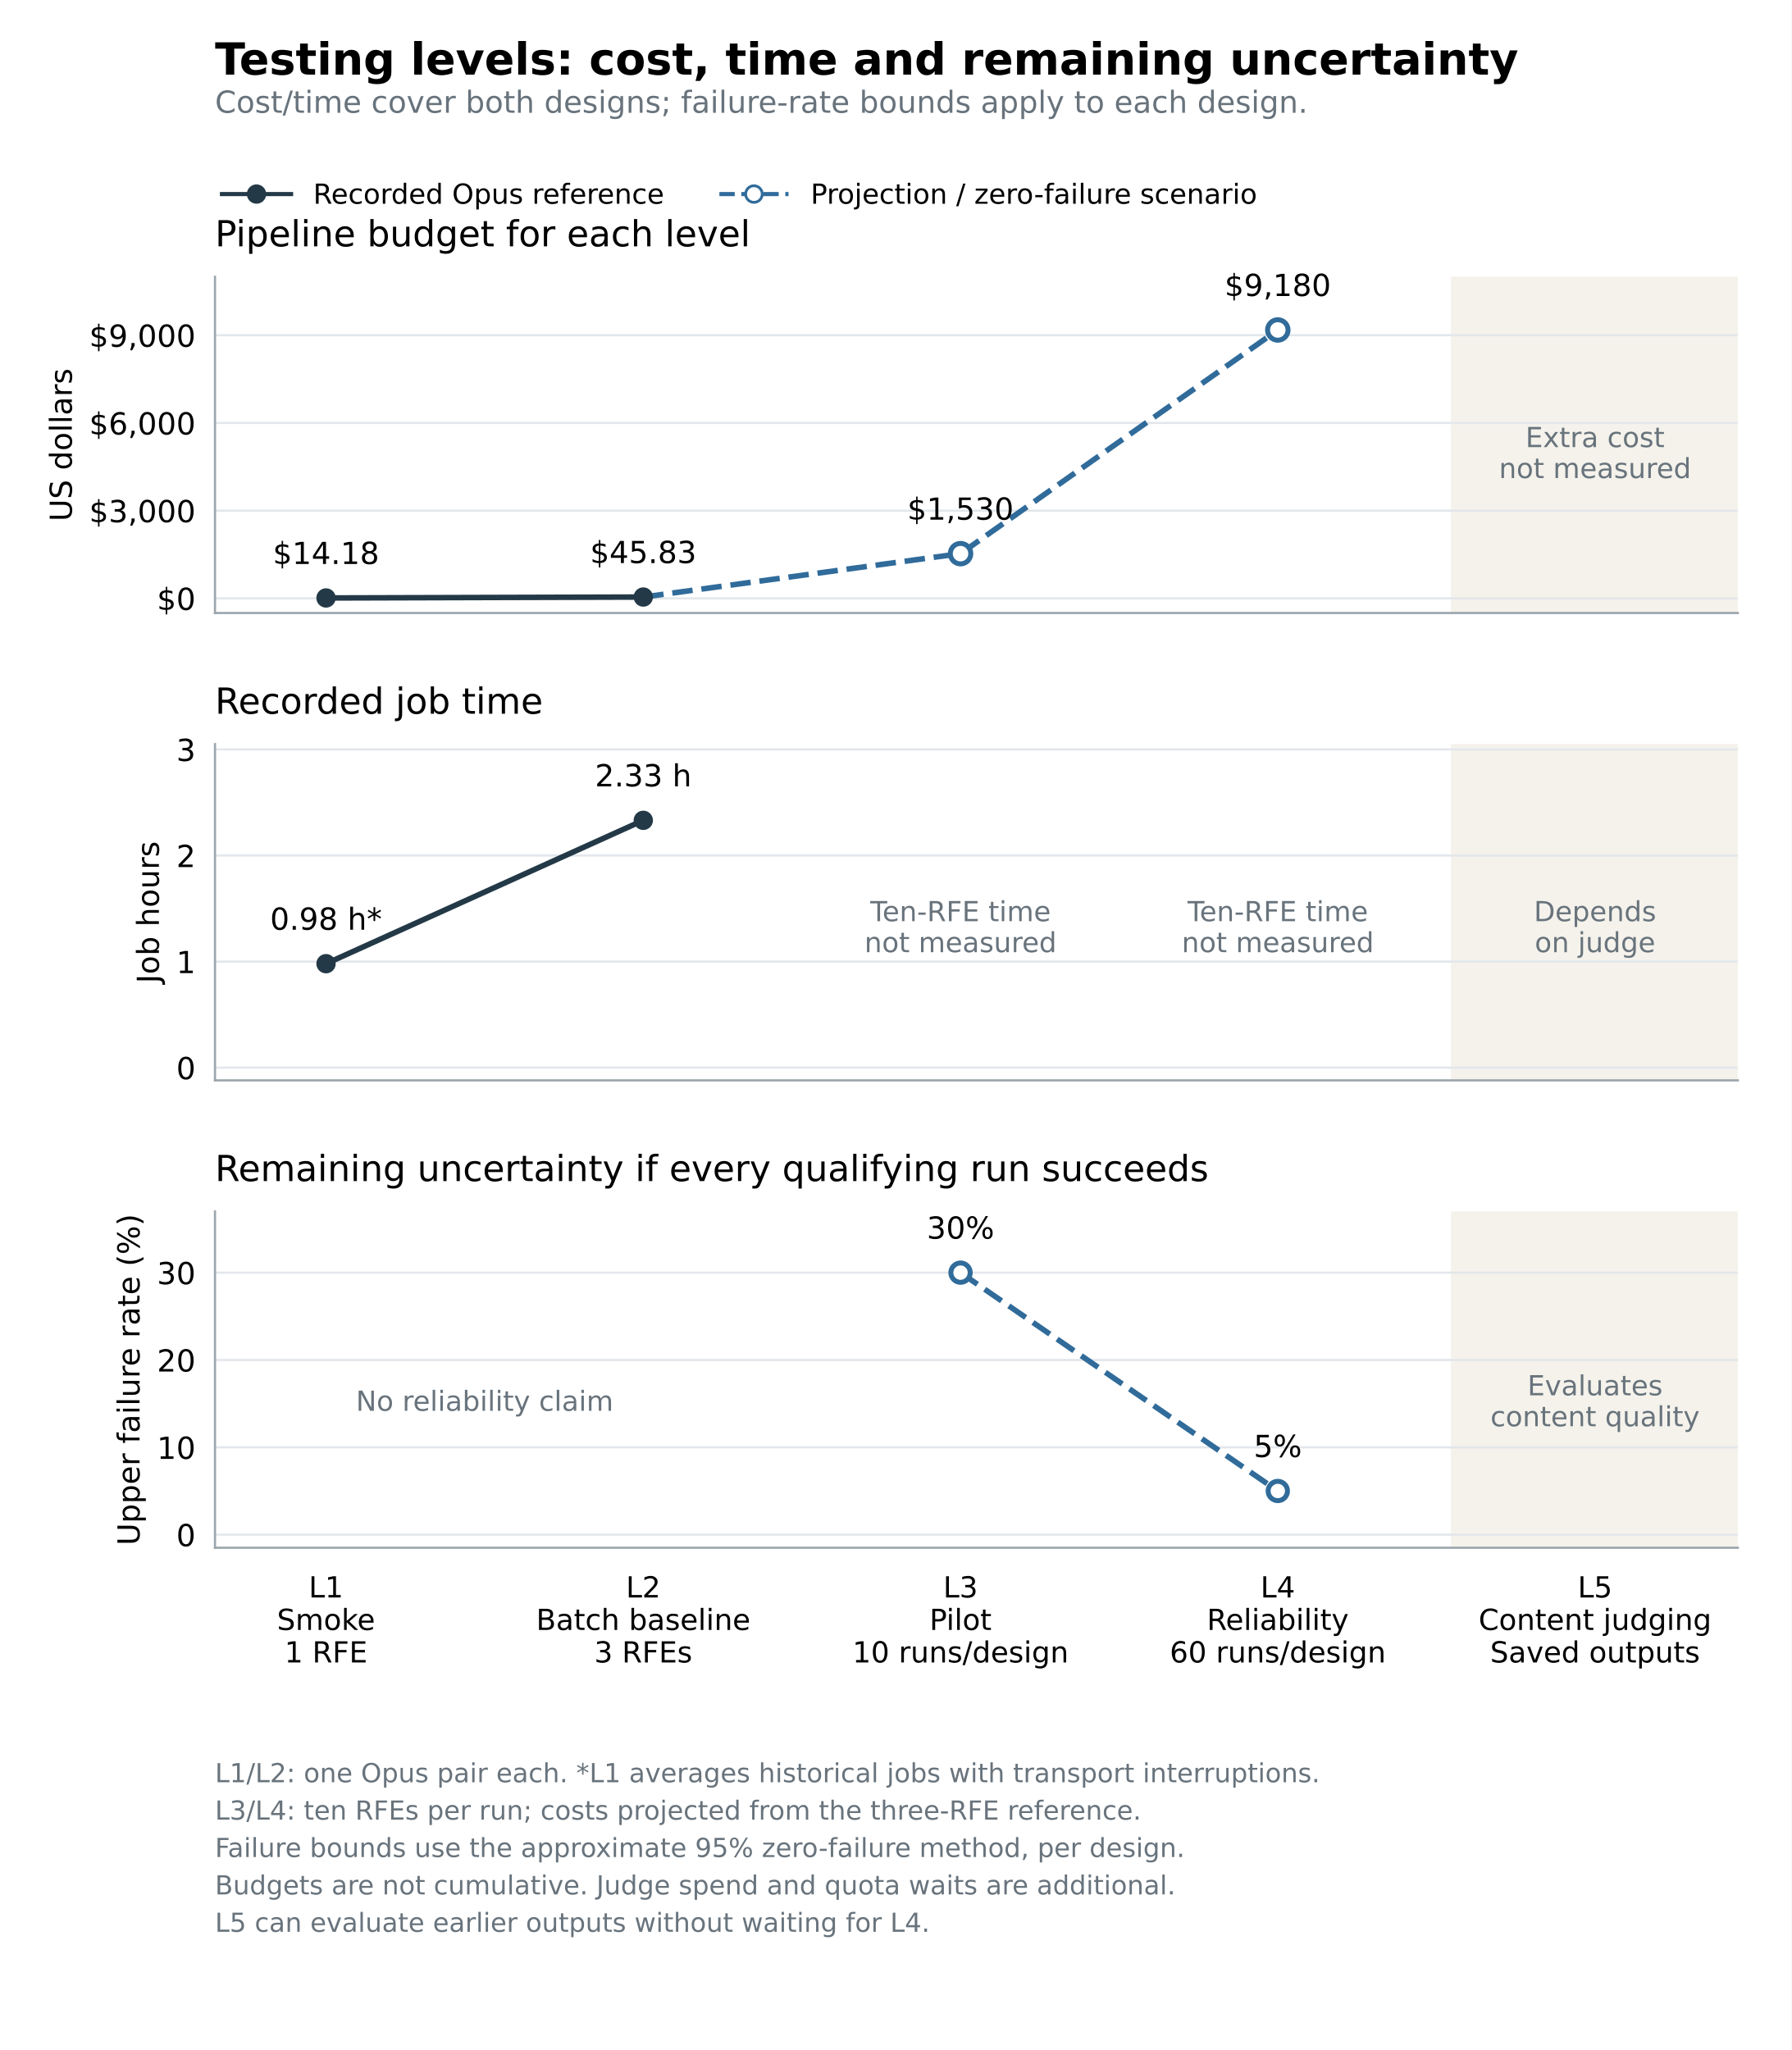
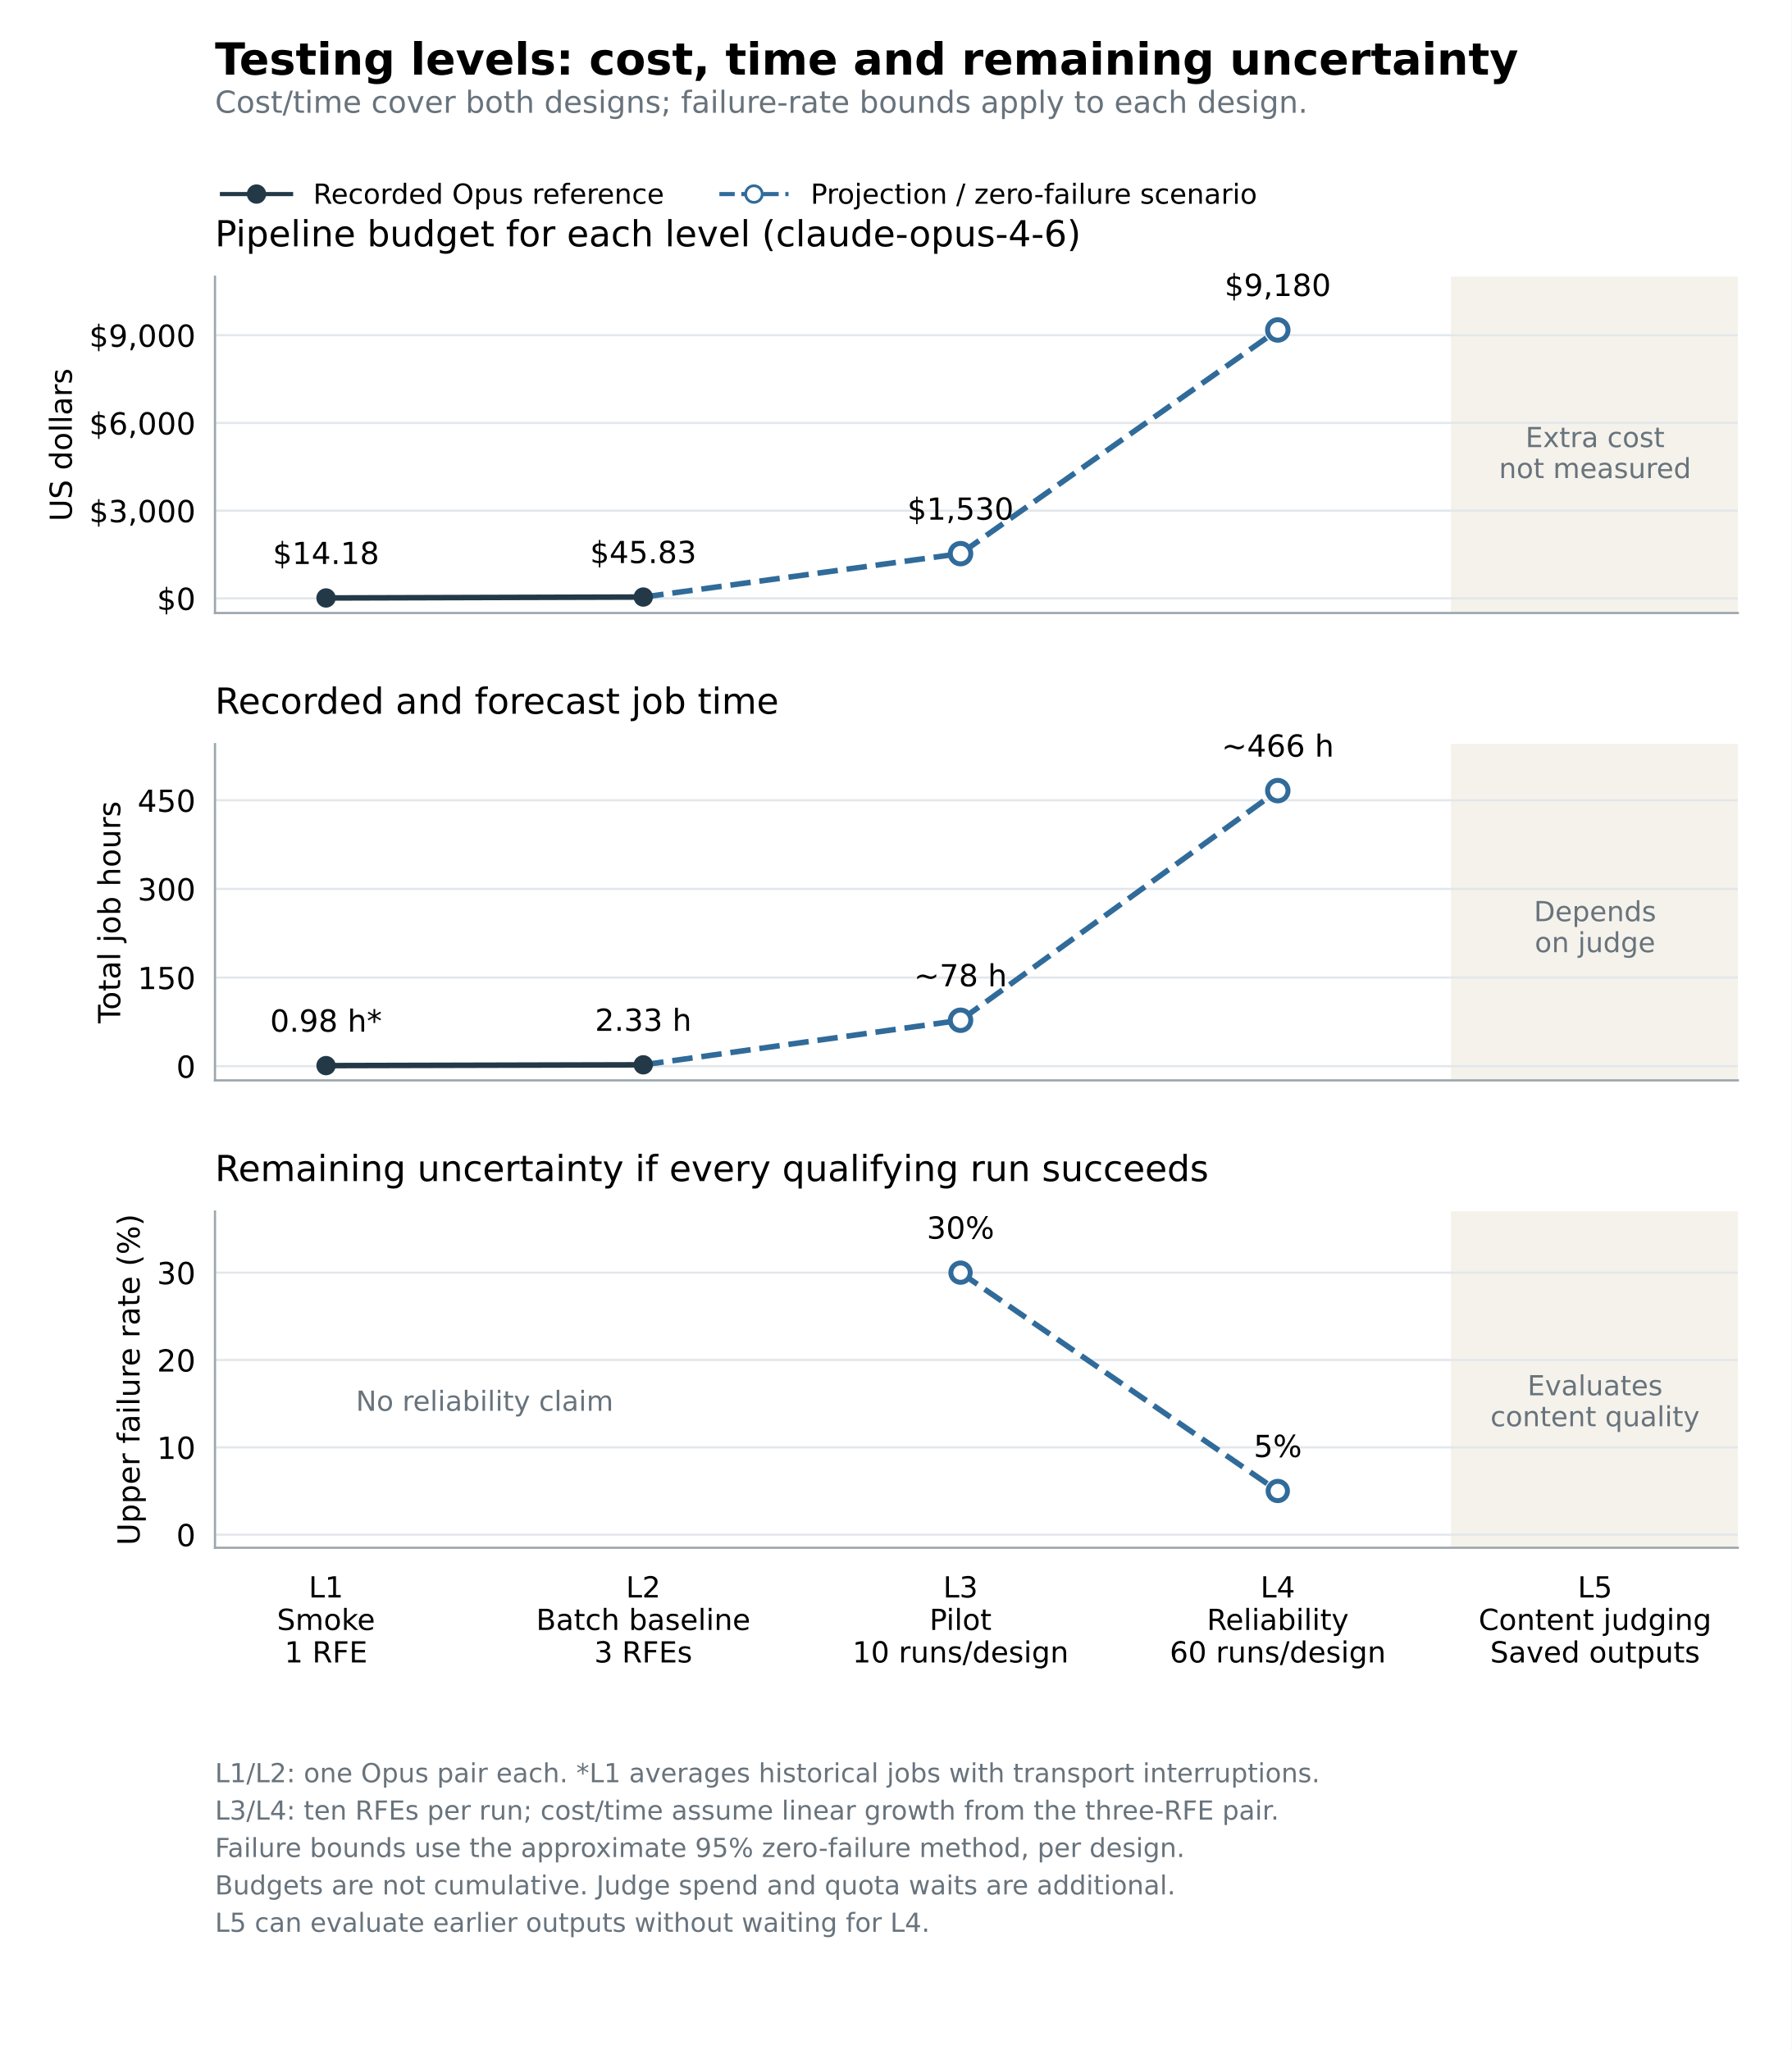
<svg xmlns="http://www.w3.org/2000/svg" xmlns:xlink="http://www.w3.org/1999/xlink" width="648pt" height="741.6pt" viewBox="0 0 648 741.6" version="1.1">
  <defs>
    <style type="text/css">*{stroke-linejoin: round; stroke-linecap: butt}</style>
  </defs>
  <g id="figure_1">
    <g id="patch_1">
-       <path d="M 0 741.6  L 648 741.6  L 648 0  L 0 0  z " style="fill: #ffffff" />
+       <path d="M 0 741.6 L 648 741.6 L 648 0 L 0 0 z " style="fill: #ffffff" />
    </g>
    <g id="axes_1">
      <g id="patch_2">
-         <path d="M 77.76 221.754  L 628.56 221.754  L 628.56 100.116  L 77.76 100.116  z " style="fill: #ffffff" />
+         <path d="M 77.76 221.754 L 628.56 221.754 L 628.56 100.116 L 77.76 100.116 z " style="fill: #ffffff" />
      </g>
      <g id="patch_3">
-         <path d="M 525.285 221.754  L 628.56 221.754  L 628.56 100.116  L 525.285 100.116  z " clip-path="url(#pd820d06072)" style="fill: #f4f2eb; stroke: #f4f2eb; stroke-linejoin: miter" />
+         <path d="M 525.285 221.754 L 628.56 221.754 L 628.56 100.116 L 525.285 100.116 z " clip-path="url(#p4f18808bd8)" style="fill: #f4f2eb; stroke: #f4f2eb; stroke-linejoin: miter" />
      </g>
      <g id="matplotlib.axis_1">
        <g id="xtick_1">
          <g id="line2d_1" />
        </g>
        <g id="xtick_2">
          <g id="line2d_2" />
        </g>
        <g id="xtick_3">
          <g id="line2d_3" />
        </g>
        <g id="xtick_4">
          <g id="line2d_4" />
        </g>
        <g id="xtick_5">
          <g id="line2d_5" />
        </g>
      </g>
      <g id="matplotlib.axis_2">
        <g id="ytick_1">
          <g id="line2d_6">
-             <path d="M 77.76 216.465  L 628.56 216.465  " clip-path="url(#pd820d06072)" style="fill: none; stroke: #e3e7eb; stroke-width: 0.8; stroke-linecap: square" />
+             <path d="M 77.76 216.465 L 628.56 216.465 " clip-path="url(#p4f18808bd8)" style="fill: none; stroke: #e3e7eb; stroke-width: 0.8; stroke-linecap: square" />
          </g>
          <g id="line2d_7" />
          <g id="text_1">
            <text style="font-size: 11px; font-family: 'DejaVu Sans'; text-anchor: end" x="70.76" y="220.645" transform="rotate(-0 70.76 220.6446)">$0</text>
          </g>
        </g>
        <g id="ytick_2">
          <g id="line2d_8">
-             <path d="M 77.76 184.734  L 628.56 184.734  " clip-path="url(#pd820d06072)" style="fill: none; stroke: #e3e7eb; stroke-width: 0.8; stroke-linecap: square" />
+             <path d="M 77.76 184.734 L 628.56 184.734 " clip-path="url(#p4f18808bd8)" style="fill: none; stroke: #e3e7eb; stroke-width: 0.8; stroke-linecap: square" />
          </g>
          <g id="line2d_9" />
          <g id="text_2">
            <text style="font-size: 11px; font-family: 'DejaVu Sans'; text-anchor: end" x="70.76" y="188.913" transform="rotate(-0 70.76 188.9129)">$3,000</text>
          </g>
        </g>
        <g id="ytick_3">
          <g id="line2d_10">
-             <path d="M 77.76 153.002  L 628.56 153.002  " clip-path="url(#pd820d06072)" style="fill: none; stroke: #e3e7eb; stroke-width: 0.8; stroke-linecap: square" />
+             <path d="M 77.76 153.002 L 628.56 153.002 " clip-path="url(#p4f18808bd8)" style="fill: none; stroke: #e3e7eb; stroke-width: 0.8; stroke-linecap: square" />
          </g>
          <g id="line2d_11" />
          <g id="text_3">
            <text style="font-size: 11px; font-family: 'DejaVu Sans'; text-anchor: end" x="70.76" y="157.181" transform="rotate(-0 70.76 157.1813)">$6,000</text>
          </g>
        </g>
        <g id="ytick_4">
          <g id="line2d_12">
-             <path d="M 77.76 121.27  L 628.56 121.27  " clip-path="url(#pd820d06072)" style="fill: none; stroke: #e3e7eb; stroke-width: 0.8; stroke-linecap: square" />
+             <path d="M 77.76 121.27 L 628.56 121.27 " clip-path="url(#p4f18808bd8)" style="fill: none; stroke: #e3e7eb; stroke-width: 0.8; stroke-linecap: square" />
          </g>
          <g id="line2d_13" />
          <g id="text_4">
            <text style="font-size: 11px; font-family: 'DejaVu Sans'; text-anchor: end" x="70.76" y="125.45" transform="rotate(-0 70.76 125.4496)">$9,000</text>
          </g>
        </g>
        <g id="text_5">
          <text style="font-size: 11px; font-family: 'DejaVu Sans'; text-anchor: middle" x="25.983" y="160.935" transform="rotate(-90 25.98266 160.935)">US dollars</text>
        </g>
      </g>
      <g id="line2d_14">
-         <path d="M 232.673 215.981  L 347.423 200.282  L 462.173 119.367  " clip-path="url(#pd820d06072)" style="fill: none; stroke-dasharray: 7.4,3.2; stroke-dashoffset: 0; stroke: #306b9a; stroke-width: 2" />
+         <path d="M 232.673 215.981 L 347.423 200.282 L 462.173 119.367 " clip-path="url(#p4f18808bd8)" style="fill: none; stroke-dasharray: 7.4,3.2; stroke-dashoffset: 0; stroke: #306b9a; stroke-width: 2" />
      </g>
      <g id="patch_4">
-         <path d="M 77.76 221.754  L 77.76 100.116  " style="fill: none; stroke: #9ca6ad; stroke-width: 0.8; stroke-linejoin: miter; stroke-linecap: square" />
+         <path d="M 77.76 221.754 L 77.76 100.116 " style="fill: none; stroke: #9ca6ad; stroke-width: 0.8; stroke-linejoin: miter; stroke-linecap: square" />
      </g>
      <g id="patch_5">
-         <path d="M 77.76 221.754  L 628.56 221.754  " style="fill: none; stroke: #9ca6ad; stroke-width: 0.8; stroke-linejoin: miter; stroke-linecap: square" />
+         <path d="M 77.76 221.754 L 628.56 221.754 " style="fill: none; stroke: #9ca6ad; stroke-width: 0.8; stroke-linejoin: miter; stroke-linecap: square" />
      </g>
      <g id="PathCollection_1">
        <defs>
-           <path id="mcd58abd60a" d="M 0 3.708  C 0.983 3.708 1.927 3.317 2.622 2.622  C 3.317 1.927 3.708 0.983 3.708 0  C 3.708 -0.983 3.317 -1.927 2.622 -2.622  C 1.927 -3.317 0.983 -3.708 0 -3.708  C -0.983 -3.708 -1.927 -3.317 -2.622 -2.622  C -3.317 -1.927 -3.708 -0.983 -3.708 0  C -3.708 0.983 -3.317 1.927 -2.622 2.622  C -1.927 3.317 -0.983 3.708 0 3.708  z " style="stroke: #306b9a; stroke-width: 1.8" />
+           <path id="m34db75dbba" d="M 0 3.708 C 0.983 3.708 1.927 3.317 2.622 2.622 C 3.317 1.927 3.708 0.983 3.708 0 C 3.708 -0.983 3.317 -1.927 2.622 -2.622 C 1.927 -3.317 0.983 -3.708 0 -3.708 C -0.983 -3.708 -1.927 -3.317 -2.622 -2.622 C -3.317 -1.927 -3.708 -0.983 -3.708 0 C -3.708 0.983 -3.317 1.927 -2.622 2.622 C -1.927 3.317 -0.983 3.708 0 3.708 z " style="stroke: #306b9a; stroke-width: 1.8" />
        </defs>
-         <g clip-path="url(#pd820d06072)">
-           <use xlink:href="#mcd58abd60a" x="347.423" y="200.282" style="fill: #ffffff; stroke: #306b9a; stroke-width: 1.8" />
-           <use xlink:href="#mcd58abd60a" x="462.173" y="119.367" style="fill: #ffffff; stroke: #306b9a; stroke-width: 1.8" />
+         <g clip-path="url(#p4f18808bd8)">
+           <use xlink:href="#m34db75dbba" x="347.423" y="200.282" style="fill: #ffffff; stroke: #306b9a; stroke-width: 1.8" />
+           <use xlink:href="#m34db75dbba" x="462.173" y="119.367" style="fill: #ffffff; stroke: #306b9a; stroke-width: 1.8" />
        </g>
      </g>
      <g id="text_6">
        <text style="font-size: 11px; font-family: 'DejaVu Sans'; text-anchor: middle" x="117.922" y="204.028" transform="rotate(-0 117.9225 204.0278)">$14.18</text>
      </g>
      <g id="text_7">
        <text style="font-size: 11px; font-family: 'DejaVu Sans'; text-anchor: middle" x="232.673" y="203.693" transform="rotate(-0 232.6725 203.6931)">$45.83</text>
      </g>
      <g id="text_8">
        <text style="font-size: 11px; font-family: 'DejaVu Sans'; text-anchor: middle" x="347.423" y="187.995" transform="rotate(-0 347.4225 187.9947)">$1,530</text>
      </g>
      <g id="text_9">
        <text style="font-size: 11px; font-family: 'DejaVu Sans'; text-anchor: middle" x="462.173" y="107.079" transform="rotate(-0 462.1725 107.0789)">$9,180</text>
      </g>
      <g id="text_10">
        <text style="font-size: 10px; font-family: 'DejaVu Sans'; fill: #68737c" transform="translate(551.7616 161.7447)">Extra cost</text>
        <text style="font-size: 10px; font-family: 'DejaVu Sans'; fill: #68737c" transform="translate(542.167 172.9425)">not measured</text>
      </g>
      <g id="text_11">
-         <text style="font-size: 13px; font-family: 'DejaVu Sans'; text-anchor: start" x="77.76" y="89.116" transform="rotate(-0 77.76 89.116)">Pipeline budget for each level</text>
+         <text style="font-size: 13px; font-family: 'DejaVu Sans'; text-anchor: start" x="77.76" y="89.116" transform="rotate(-0 77.76 89.116)">Pipeline budget for each level (claude-opus-4-6)</text>
      </g>
      <g id="line2d_15">
-         <path d="M 117.922 216.315  L 232.673 215.981  " clip-path="url(#pd820d06072)" style="fill: none; stroke: #233947; stroke-width: 2; stroke-linecap: square" />
+         <path d="M 117.922 216.315 L 232.673 215.981 " clip-path="url(#p4f18808bd8)" style="fill: none; stroke: #233947; stroke-width: 2; stroke-linecap: square" />
        <defs>
-           <path id="m0743ca4e99" d="M 0 3  C 0.796 3 1.559 2.684 2.121 2.121  C 2.684 1.559 3 0.796 3 0  C 3 -0.796 2.684 -1.559 2.121 -2.121  C 1.559 -2.684 0.796 -3 0 -3  C -0.796 -3 -1.559 -2.684 -2.121 -2.121  C -2.684 -1.559 -3 -0.796 -3 0  C -3 0.796 -2.684 1.559 -2.121 2.121  C -1.559 2.684 -0.796 3 0 3  z " style="stroke: #233947" />
+           <path id="m8c725a660a" d="M 0 3 C 0.796 3 1.559 2.684 2.121 2.121 C 2.684 1.559 3 0.796 3 0 C 3 -0.796 2.684 -1.559 2.121 -2.121 C 1.559 -2.684 0.796 -3 0 -3 C -0.796 -3 -1.559 -2.684 -2.121 -2.121 C -2.684 -1.559 -3 -0.796 -3 0 C -3 0.796 -2.684 1.559 -2.121 2.121 C -1.559 2.684 -0.796 3 0 3 z " style="stroke: #233947" />
        </defs>
-         <g clip-path="url(#pd820d06072)">
-           <use xlink:href="#m0743ca4e99" x="117.922" y="216.315" style="fill: #233947; stroke: #233947" />
-           <use xlink:href="#m0743ca4e99" x="232.673" y="215.981" style="fill: #233947; stroke: #233947" />
+         <g clip-path="url(#p4f18808bd8)">
+           <use xlink:href="#m8c725a660a" x="117.922" y="216.315" style="fill: #233947; stroke: #233947" />
+           <use xlink:href="#m8c725a660a" x="232.673" y="215.981" style="fill: #233947; stroke: #233947" />
        </g>
      </g>
    </g>
    <g id="axes_2">
      <g id="patch_6">
-         <path d="M 77.76 390.831  L 628.56 390.831  L 628.56 269.193  L 77.76 269.193  z " style="fill: #ffffff" />
+         <path d="M 77.76 390.831 L 628.56 390.831 L 628.56 269.193 L 77.76 269.193 z " style="fill: #ffffff" />
      </g>
      <g id="patch_7">
-         <path d="M 525.285 390.831  L 628.56 390.831  L 628.56 269.193  L 525.285 269.193  z " clip-path="url(#p90addb3492)" style="fill: #f4f2eb; stroke: #f4f2eb; stroke-linejoin: miter" />
+         <path d="M 525.285 390.831 L 628.56 390.831 L 628.56 269.193 L 525.285 269.193 z " clip-path="url(#p533bba2b38)" style="fill: #f4f2eb; stroke: #f4f2eb; stroke-linejoin: miter" />
      </g>
      <g id="matplotlib.axis_3">
        <g id="xtick_6">
          <g id="line2d_16" />
        </g>
        <g id="xtick_7">
          <g id="line2d_17" />
        </g>
        <g id="xtick_8">
          <g id="line2d_18" />
        </g>
        <g id="xtick_9">
          <g id="line2d_19" />
        </g>
        <g id="xtick_10">
          <g id="line2d_20" />
        </g>
      </g>
      <g id="matplotlib.axis_4">
        <g id="ytick_5">
          <g id="line2d_21">
-             <path d="M 77.76 386.226  L 628.56 386.226  " clip-path="url(#p90addb3492)" style="fill: none; stroke: #e3e7eb; stroke-width: 0.8; stroke-linecap: square" />
+             <path d="M 77.76 385.7 L 628.56 385.7 " clip-path="url(#p533bba2b38)" style="fill: none; stroke: #e3e7eb; stroke-width: 0.8; stroke-linecap: square" />
          </g>
          <g id="line2d_22" />
          <g id="text_12">
-             <text style="font-size: 11px; font-family: 'DejaVu Sans'; text-anchor: end" x="70.76" y="390.406" transform="rotate(-0 70.76 390.4056)">0</text>
+             <text style="font-size: 11px; font-family: 'DejaVu Sans'; text-anchor: end" x="70.76" y="389.88" transform="rotate(-0 70.76 389.8796)">0</text>
          </g>
        </g>
        <g id="ytick_6">
          <g id="line2d_23">
-             <path d="M 77.76 347.855  L 628.56 347.855  " clip-path="url(#p90addb3492)" style="fill: none; stroke: #e3e7eb; stroke-width: 0.8; stroke-linecap: square" />
+             <path d="M 77.76 353.634 L 628.56 353.634 " clip-path="url(#p533bba2b38)" style="fill: none; stroke: #e3e7eb; stroke-width: 0.8; stroke-linecap: square" />
          </g>
          <g id="line2d_24" />
          <g id="text_13">
-             <text style="font-size: 11px; font-family: 'DejaVu Sans'; text-anchor: end" x="70.76" y="352.034" transform="rotate(-0 70.76 352.034)">1</text>
+             <text style="font-size: 11px; font-family: 'DejaVu Sans'; text-anchor: end" x="70.76" y="357.813" transform="rotate(-0 70.76 357.8133)">150</text>
          </g>
        </g>
        <g id="ytick_7">
          <g id="line2d_25">
-             <path d="M 77.76 309.483  L 628.56 309.483  " clip-path="url(#p90addb3492)" style="fill: none; stroke: #e3e7eb; stroke-width: 0.8; stroke-linecap: square" />
+             <path d="M 77.76 321.568 L 628.56 321.568 " clip-path="url(#p533bba2b38)" style="fill: none; stroke: #e3e7eb; stroke-width: 0.8; stroke-linecap: square" />
          </g>
          <g id="line2d_26" />
          <g id="text_14">
-             <text style="font-size: 11px; font-family: 'DejaVu Sans'; text-anchor: end" x="70.76" y="313.662" transform="rotate(-0 70.76 313.6623)">2</text>
+             <text style="font-size: 11px; font-family: 'DejaVu Sans'; text-anchor: end" x="70.76" y="325.747" transform="rotate(-0 70.76 325.747)">300</text>
          </g>
        </g>
        <g id="ytick_8">
          <g id="line2d_27">
-             <path d="M 77.76 271.112  L 628.56 271.112  " clip-path="url(#p90addb3492)" style="fill: none; stroke: #e3e7eb; stroke-width: 0.8; stroke-linecap: square" />
+             <path d="M 77.76 289.502 L 628.56 289.502 " clip-path="url(#p533bba2b38)" style="fill: none; stroke: #e3e7eb; stroke-width: 0.8; stroke-linecap: square" />
          </g>
          <g id="line2d_28" />
          <g id="text_15">
-             <text style="font-size: 11px; font-family: 'DejaVu Sans'; text-anchor: end" x="70.76" y="275.291" transform="rotate(-0 70.76 275.2907)">3</text>
+             <text style="font-size: 11px; font-family: 'DejaVu Sans'; text-anchor: end" x="70.76" y="293.681" transform="rotate(-0 70.76 293.6807)">450</text>
          </g>
        </g>
        <g id="text_16">
-           <text style="font-size: 11px; font-family: 'DejaVu Sans'; text-anchor: middle" x="57.474" y="330.012" transform="rotate(-90 57.47359 330.012)">Job hours</text>
+           <text style="font-size: 11px; font-family: 'DejaVu Sans'; text-anchor: middle" x="43.476" y="330.012" transform="rotate(-90 43.47609 330.012)">Total job hours</text>
        </g>
      </g>
      <g id="line2d_29">
-         <path d="M 117.922 348.622  L 232.673 296.757  " clip-path="url(#p90addb3492)" style="fill: none; stroke: #233947; stroke-width: 2; stroke-linecap: square" />
-         <g clip-path="url(#p90addb3492)">
-           <use xlink:href="#m0743ca4e99" x="117.922" y="348.622" style="fill: #233947; stroke: #233947" />
-           <use xlink:href="#m0743ca4e99" x="232.673" y="296.757" style="fill: #233947; stroke: #233947" />
-         </g>
+         <path d="M 232.673 385.202 L 347.423 369.085 L 462.173 286.01 " clip-path="url(#p533bba2b38)" style="fill: none; stroke-dasharray: 7.4,3.2; stroke-dashoffset: 0; stroke: #306b9a; stroke-width: 2" />
      </g>
      <g id="patch_8">
-         <path d="M 77.76 390.831  L 77.76 269.193  " style="fill: none; stroke: #9ca6ad; stroke-width: 0.8; stroke-linejoin: miter; stroke-linecap: square" />
+         <path d="M 77.76 390.831 L 77.76 269.193 " style="fill: none; stroke: #9ca6ad; stroke-width: 0.8; stroke-linejoin: miter; stroke-linecap: square" />
      </g>
      <g id="patch_9">
-         <path d="M 77.76 390.831  L 628.56 390.831  " style="fill: none; stroke: #9ca6ad; stroke-width: 0.8; stroke-linejoin: miter; stroke-linecap: square" />
+         <path d="M 77.76 390.831 L 628.56 390.831 " style="fill: none; stroke: #9ca6ad; stroke-width: 0.8; stroke-linejoin: miter; stroke-linecap: square" />
+       </g>
+       <g id="PathCollection_2">
+         <g clip-path="url(#p533bba2b38)">
+           <use xlink:href="#m34db75dbba" x="347.423" y="369.085" style="fill: #ffffff; stroke: #306b9a; stroke-width: 1.8" />
+           <use xlink:href="#m34db75dbba" x="462.173" y="286.01" style="fill: #ffffff; stroke: #306b9a; stroke-width: 1.8" />
+         </g>
      </g>
      <g id="text_17">
-         <text style="font-size: 11px; font-family: 'DejaVu Sans'; text-anchor: middle" x="117.922" y="336.335" transform="rotate(-0 117.9225 336.3346)">0.98 h*</text>
+         <text style="font-size: 11px; font-family: 'DejaVu Sans'; text-anchor: middle" x="117.922" y="373.203" transform="rotate(-0 117.9225 373.2033)">0.98 h*</text>
      </g>
      <g id="text_18">
-         <text style="font-size: 11px; font-family: 'DejaVu Sans'; text-anchor: middle" x="232.673" y="284.469" transform="rotate(-0 232.6725 284.4689)">2.33 h</text>
+         <text style="font-size: 11px; font-family: 'DejaVu Sans'; text-anchor: middle" x="232.673" y="372.914" transform="rotate(-0 232.6725 372.9143)">2.33 h</text>
      </g>
      <g id="text_19">
-         <text style="font-size: 10px; font-family: 'DejaVu Sans'; fill: #68737c" transform="translate(314.7748 333.2544)">Ten-RFE time</text>
-         <text style="font-size: 10px; font-family: 'DejaVu Sans'; fill: #68737c" transform="translate(312.667 344.4522)">not measured</text>
+         <text style="font-size: 11px; font-family: 'DejaVu Sans'; text-anchor: middle" x="347.423" y="356.798" transform="rotate(-0 347.4225 356.7977)">~78 h</text>
      </g>
      <g id="text_20">
-         <text style="font-size: 10px; font-family: 'DejaVu Sans'; fill: #68737c" transform="translate(429.5248 333.2544)">Ten-RFE time</text>
-         <text style="font-size: 10px; font-family: 'DejaVu Sans'; fill: #68737c" transform="translate(427.417 344.4522)">not measured</text>
+         <text style="font-size: 11px; font-family: 'DejaVu Sans'; text-anchor: middle" x="462.173" y="273.722" transform="rotate(-0 462.1725 273.7223)">~466 h</text>
      </g>
      <g id="text_21">
        <text style="font-size: 10px; font-family: 'DejaVu Sans'; fill: #68737c" transform="translate(554.7975 333.2544)">Depends</text>
        <text style="font-size: 10px; font-family: 'DejaVu Sans'; fill: #68737c" transform="translate(555.1225 344.4522)">on judge</text>
      </g>
      <g id="text_22">
-         <text style="font-size: 13px; font-family: 'DejaVu Sans'; text-anchor: start" x="77.76" y="258.193" transform="rotate(-0 77.76 258.193)">Recorded job time</text>
+         <text style="font-size: 13px; font-family: 'DejaVu Sans'; text-anchor: start" x="77.76" y="258.193" transform="rotate(-0 77.76 258.193)">Recorded and forecast job time</text>
+       </g>
+       <g id="line2d_30">
+         <path d="M 117.922 385.491 L 232.673 385.202 " clip-path="url(#p533bba2b38)" style="fill: none; stroke: #233947; stroke-width: 2; stroke-linecap: square" />
+         <g clip-path="url(#p533bba2b38)">
+           <use xlink:href="#m8c725a660a" x="117.922" y="385.491" style="fill: #233947; stroke: #233947" />
+           <use xlink:href="#m8c725a660a" x="232.673" y="385.202" style="fill: #233947; stroke: #233947" />
+         </g>
      </g>
    </g>
    <g id="axes_3">
      <g id="patch_10">
-         <path d="M 77.76 559.908  L 628.56 559.908  L 628.56 438.27  L 77.76 438.27  z " style="fill: #ffffff" />
+         <path d="M 77.76 559.908 L 628.56 559.908 L 628.56 438.27 L 77.76 438.27 z " style="fill: #ffffff" />
      </g>
      <g id="patch_11">
-         <path d="M 525.285 559.908  L 628.56 559.908  L 628.56 438.27  L 525.285 438.27  z " clip-path="url(#paacdec55f2)" style="fill: #f4f2eb; stroke: #f4f2eb; stroke-linejoin: miter" />
+         <path d="M 525.285 559.908 L 628.56 559.908 L 628.56 438.27 L 525.285 438.27 z " clip-path="url(#p2e8302836b)" style="fill: #f4f2eb; stroke: #f4f2eb; stroke-linejoin: miter" />
      </g>
      <g id="matplotlib.axis_5">
        <g id="xtick_11">
-           <g id="line2d_30" />
+           <g id="line2d_31" />
          <g id="text_23">
            <text style="font-size: 10.5px; font-family: 'DejaVu Sans'" transform="translate(111.657 577.8864)">L1</text>
            <text style="font-size: 10.5px; font-family: 'DejaVu Sans'" transform="translate(100.1832 589.6441)">Smoke</text>
            <text style="font-size: 10.5px; font-family: 'DejaVu Sans'" transform="translate(102.9288 601.4018)">1 RFE</text>
          </g>
        </g>
        <g id="xtick_12">
-           <g id="line2d_31" />
+           <g id="line2d_32" />
          <g id="text_24">
            <text style="font-size: 10.5px; font-family: 'DejaVu Sans'" transform="translate(226.407 577.8864)">L2</text>
            <text style="font-size: 10.5px; font-family: 'DejaVu Sans'" transform="translate(193.9226 589.6441)">Batch baseline</text>
            <text style="font-size: 10.5px; font-family: 'DejaVu Sans'" transform="translate(214.9439 601.4018)">3 RFEs</text>
          </g>
        </g>
        <g id="xtick_13">
-           <g id="line2d_32" />
+           <g id="line2d_33" />
          <g id="text_25">
            <text style="font-size: 10.5px; font-family: 'DejaVu Sans'" transform="translate(341.157 577.8864)">L3</text>
            <text style="font-size: 10.5px; font-family: 'DejaVu Sans'" transform="translate(336.1875 589.6441)">Pilot</text>
            <text style="font-size: 10.5px; font-family: 'DejaVu Sans'" transform="translate(308.3404 601.4018)">10 runs/design</text>
          </g>
        </g>
        <g id="xtick_14">
-           <g id="line2d_33" />
+           <g id="line2d_34" />
          <g id="text_26">
            <text style="font-size: 10.5px; font-family: 'DejaVu Sans'" transform="translate(455.907 577.8864)">L4</text>
            <text style="font-size: 10.5px; font-family: 'DejaVu Sans'" transform="translate(436.5221 589.6441)">Reliability</text>
            <text style="font-size: 10.5px; font-family: 'DejaVu Sans'" transform="translate(423.0904 601.4018)">60 runs/design</text>
          </g>
        </g>
        <g id="xtick_15">
-           <g id="line2d_34" />
+           <g id="line2d_35" />
          <g id="text_27">
            <text style="font-size: 10.5px; font-family: 'DejaVu Sans'" transform="translate(570.657 577.8864)">L5</text>
            <text style="font-size: 10.5px; font-family: 'DejaVu Sans'" transform="translate(534.8044 589.6441)">Content judging</text>
            <text style="font-size: 10.5px; font-family: 'DejaVu Sans'" transform="translate(538.9822 601.4018)">Saved outputs</text>
          </g>
        </g>
      </g>
      <g id="matplotlib.axis_6">
        <g id="ytick_9">
-           <g id="line2d_35">
-             <path d="M 77.76 555.169  L 628.56 555.169  " clip-path="url(#paacdec55f2)" style="fill: none; stroke: #e3e7eb; stroke-width: 0.8; stroke-linecap: square" />
-           </g>
-           <g id="line2d_36" />
+           <g id="line2d_36">
+             <path d="M 77.76 555.169 L 628.56 555.169 " clip-path="url(#p2e8302836b)" style="fill: none; stroke: #e3e7eb; stroke-width: 0.8; stroke-linecap: square" />
+           </g>
+           <g id="line2d_37" />
          <g id="text_28">
            <text style="font-size: 11px; font-family: 'DejaVu Sans'; text-anchor: end" x="70.76" y="559.348" transform="rotate(-0 70.76 559.348)">0</text>
          </g>
        </g>
        <g id="ytick_10">
-           <g id="line2d_37">
-             <path d="M 77.76 523.575  L 628.56 523.575  " clip-path="url(#paacdec55f2)" style="fill: none; stroke: #e3e7eb; stroke-width: 0.8; stroke-linecap: square" />
-           </g>
-           <g id="line2d_38" />
+           <g id="line2d_38">
+             <path d="M 77.76 523.575 L 628.56 523.575 " clip-path="url(#p2e8302836b)" style="fill: none; stroke: #e3e7eb; stroke-width: 0.8; stroke-linecap: square" />
+           </g>
+           <g id="line2d_39" />
          <g id="text_29">
            <text style="font-size: 11px; font-family: 'DejaVu Sans'; text-anchor: end" x="70.76" y="527.754" transform="rotate(-0 70.76 527.7537)">10</text>
          </g>
        </g>
        <g id="ytick_11">
-           <g id="line2d_39">
-             <path d="M 77.76 491.98  L 628.56 491.98  " clip-path="url(#paacdec55f2)" style="fill: none; stroke: #e3e7eb; stroke-width: 0.8; stroke-linecap: square" />
-           </g>
-           <g id="line2d_40" />
+           <g id="line2d_40">
+             <path d="M 77.76 491.98 L 628.56 491.98 " clip-path="url(#p2e8302836b)" style="fill: none; stroke: #e3e7eb; stroke-width: 0.8; stroke-linecap: square" />
+           </g>
+           <g id="line2d_41" />
          <g id="text_30">
            <text style="font-size: 11px; font-family: 'DejaVu Sans'; text-anchor: end" x="70.76" y="496.159" transform="rotate(-0 70.76 496.1594)">20</text>
          </g>
        </g>
        <g id="ytick_12">
-           <g id="line2d_41">
-             <path d="M 77.76 460.386  L 628.56 460.386  " clip-path="url(#paacdec55f2)" style="fill: none; stroke: #e3e7eb; stroke-width: 0.8; stroke-linecap: square" />
-           </g>
-           <g id="line2d_42" />
+           <g id="line2d_42">
+             <path d="M 77.76 460.386 L 628.56 460.386 " clip-path="url(#p2e8302836b)" style="fill: none; stroke: #e3e7eb; stroke-width: 0.8; stroke-linecap: square" />
+           </g>
+           <g id="line2d_43" />
          <g id="text_31">
            <text style="font-size: 11px; font-family: 'DejaVu Sans'; text-anchor: end" x="70.76" y="464.565" transform="rotate(-0 70.76 464.5651)">30</text>
          </g>
        </g>
        <g id="text_32">
          <text style="font-size: 11px; font-family: 'DejaVu Sans'; text-anchor: middle" x="50.475" y="499.089" transform="rotate(-90 50.47484 499.089)">Upper failure rate (%)</text>
        </g>
      </g>
-       <g id="line2d_43">
-         <path d="M 347.423 460.386  L 462.173 539.372  " clip-path="url(#paacdec55f2)" style="fill: none; stroke-dasharray: 7.4,3.2; stroke-dashoffset: 0; stroke: #306b9a; stroke-width: 2" />
+       <g id="line2d_44">
+         <path d="M 347.423 460.386 L 462.173 539.372 " clip-path="url(#p2e8302836b)" style="fill: none; stroke-dasharray: 7.4,3.2; stroke-dashoffset: 0; stroke: #306b9a; stroke-width: 2" />
        <defs>
-           <path id="m1e4e47a87c" d="M 0 3.5  C 0.928 3.5 1.819 3.131 2.475 2.475  C 3.131 1.819 3.5 0.928 3.5 0  C 3.5 -0.928 3.131 -1.819 2.475 -2.475  C 1.819 -3.131 0.928 -3.5 0 -3.5  C -0.928 -3.5 -1.819 -3.131 -2.475 -2.475  C -3.131 -1.819 -3.5 -0.928 -3.5 0  C -3.5 0.928 -3.131 1.819 -2.475 2.475  C -1.819 3.131 -0.928 3.5 0 3.5  z " style="stroke: #306b9a; stroke-width: 1.8" />
+           <path id="m31aa2e8a12" d="M 0 3.5 C 0.928 3.5 1.819 3.131 2.475 2.475 C 3.131 1.819 3.5 0.928 3.5 0 C 3.5 -0.928 3.131 -1.819 2.475 -2.475 C 1.819 -3.131 0.928 -3.5 0 -3.5 C -0.928 -3.5 -1.819 -3.131 -2.475 -2.475 C -3.131 -1.819 -3.5 -0.928 -3.5 0 C -3.5 0.928 -3.131 1.819 -2.475 2.475 C -1.819 3.131 -0.928 3.5 0 3.5 z " style="stroke: #306b9a; stroke-width: 1.8" />
        </defs>
-         <g clip-path="url(#paacdec55f2)">
-           <use xlink:href="#m1e4e47a87c" x="347.423" y="460.386" style="fill: #ffffff; stroke: #306b9a; stroke-width: 1.8" />
-           <use xlink:href="#m1e4e47a87c" x="462.173" y="539.372" style="fill: #ffffff; stroke: #306b9a; stroke-width: 1.8" />
+         <g clip-path="url(#p2e8302836b)">
+           <use xlink:href="#m31aa2e8a12" x="347.423" y="460.386" style="fill: #ffffff; stroke: #306b9a; stroke-width: 1.8" />
+           <use xlink:href="#m31aa2e8a12" x="462.173" y="539.372" style="fill: #ffffff; stroke: #306b9a; stroke-width: 1.8" />
        </g>
      </g>
      <g id="patch_12">
-         <path d="M 77.76 559.908  L 77.76 438.27  " style="fill: none; stroke: #9ca6ad; stroke-width: 0.8; stroke-linejoin: miter; stroke-linecap: square" />
+         <path d="M 77.76 559.908 L 77.76 438.27 " style="fill: none; stroke: #9ca6ad; stroke-width: 0.8; stroke-linejoin: miter; stroke-linecap: square" />
      </g>
      <g id="patch_13">
-         <path d="M 77.76 559.908  L 628.56 559.908  " style="fill: none; stroke: #9ca6ad; stroke-width: 0.8; stroke-linejoin: miter; stroke-linecap: square" />
+         <path d="M 77.76 559.908 L 628.56 559.908 " style="fill: none; stroke: #9ca6ad; stroke-width: 0.8; stroke-linejoin: miter; stroke-linecap: square" />
      </g>
      <g id="text_33">
        <text style="font-size: 11px; font-family: 'DejaVu Sans'; text-anchor: middle" x="347.423" y="448.098" transform="rotate(-0 347.4225 448.0983)">30%</text>
      </g>
      <g id="text_34">
        <text style="font-size: 11px; font-family: 'DejaVu Sans'; text-anchor: middle" x="462.173" y="527.084" transform="rotate(-0 462.1725 527.084)">5%</text>
      </g>
      <g id="text_35">
        <text style="font-size: 10px; font-family: 'DejaVu Sans'; text-anchor: middle; fill: #68737c" x="175.298" y="510.363" transform="rotate(-0 175.2975 510.363)">No reliability claim</text>
      </g>
      <g id="text_36">
        <text style="font-size: 10px; font-family: 'DejaVu Sans'; fill: #68737c" transform="translate(552.4764 504.7641)">Evaluates</text>
        <text style="font-size: 10px; font-family: 'DejaVu Sans'; fill: #68737c" transform="translate(539.0858 515.9619)">content quality</text>
      </g>
      <g id="text_37">
        <text style="font-size: 13px; font-family: 'DejaVu Sans'; text-anchor: start" x="77.76" y="427.27" transform="rotate(-0 77.76 427.2699)">Remaining uncertainty if every qualifying run succeeds</text>
      </g>
    </g>
    <g id="text_38">
      <text style="font-weight: 700; font-size: 16px; font-family: 'DejaVu Sans'; text-anchor: start" x="77.76" y="26.989" transform="rotate(-0 77.76 26.9895)">Testing levels: cost, time and remaining uncertainty</text>
    </g>
    <g id="text_39">
      <text style="font-size: 11px; font-family: 'DejaVu Sans'; text-anchor: start; fill: #68737c" x="77.76" y="40.788" transform="rotate(-0 77.76 40.788)">Cost/time cover both designs; failure-rate bounds apply to each design.</text>
    </g>
    <g id="text_40">
      <text style="font-size: 9.5px; font-family: 'DejaVu Sans'; fill: #68737c" transform="translate(77.76 644.735)">L1/L2: one Opus pair each. *L1 averages historical jobs with transport interruptions.</text>
-       <text style="font-size: 9.5px; font-family: 'DejaVu Sans'; fill: #68737c" transform="translate(77.76 658.2603)">L3/L4: ten RFEs per run; costs projected from the three-RFE reference.</text>
+       <text style="font-size: 9.5px; font-family: 'DejaVu Sans'; fill: #68737c" transform="translate(77.76 658.2603)">L3/L4: ten RFEs per run; cost/time assume linear growth from the three-RFE pair.</text>
      <text style="font-size: 9.5px; font-family: 'DejaVu Sans'; fill: #68737c" transform="translate(77.76 671.7856)">Failure bounds use the approximate 95% zero-failure method, per design.</text>
      <text style="font-size: 9.5px; font-family: 'DejaVu Sans'; fill: #68737c" transform="translate(77.76 685.311)">Budgets are not cumulative. Judge spend and quota waits are additional.</text>
      <text style="font-size: 9.5px; font-family: 'DejaVu Sans'; fill: #68737c" transform="translate(77.76 698.8363)">L5 can evaluate earlier outputs without waiting for L4.</text>
    </g>
    <g id="legend_1">
-       <g id="line2d_44">
-         <path d="M 80.28 70.202  L 92.78 70.202  L 105.28 70.202  " style="fill: none; stroke: #233947; stroke-width: 1.5; stroke-linecap: square" />
+       <g id="line2d_45">
+         <path d="M 80.28 70.202 L 92.78 70.202 L 105.28 70.202 " style="fill: none; stroke: #233947; stroke-width: 1.5; stroke-linecap: square" />
        <g>
-           <use xlink:href="#m0743ca4e99" x="92.78" y="70.202" style="fill: #233947; stroke: #233947" />
+           <use xlink:href="#m8c725a660a" x="92.78" y="70.202" style="fill: #233947; stroke: #233947" />
        </g>
      </g>
      <g id="text_41">
        <text style="font-size: 10px; font-family: 'DejaVu Sans'; text-anchor: start" x="113.28" y="73.702" transform="rotate(-0 113.28 73.70164)">Recorded Opus reference</text>
      </g>
-       <g id="line2d_45">
-         <path d="M 260.199 70.202  L 272.699 70.202  L 285.199 70.202  " style="fill: none; stroke-dasharray: 5.55,2.4; stroke-dashoffset: 0; stroke: #306b9a; stroke-width: 1.5" />
+       <g id="line2d_46">
+         <path d="M 260.199 70.202 L 272.699 70.202 L 285.199 70.202 " style="fill: none; stroke-dasharray: 5.55,2.4; stroke-dashoffset: 0; stroke: #306b9a; stroke-width: 1.5" />
        <defs>
-           <path id="mb6f2648998" d="M 0 3  C 0.796 3 1.559 2.684 2.121 2.121  C 2.684 1.559 3 0.796 3 0  C 3 -0.796 2.684 -1.559 2.121 -2.121  C 1.559 -2.684 0.796 -3 0 -3  C -0.796 -3 -1.559 -2.684 -2.121 -2.121  C -2.684 -1.559 -3 -0.796 -3 0  C -3 0.796 -2.684 1.559 -2.121 2.121  C -1.559 2.684 -0.796 3 0 3  z " style="stroke: #306b9a" />
+           <path id="m9bcc550d4a" d="M 0 3 C 0.796 3 1.559 2.684 2.121 2.121 C 2.684 1.559 3 0.796 3 0 C 3 -0.796 2.684 -1.559 2.121 -2.121 C 1.559 -2.684 0.796 -3 0 -3 C -0.796 -3 -1.559 -2.684 -2.121 -2.121 C -2.684 -1.559 -3 -0.796 -3 0 C -3 0.796 -2.684 1.559 -2.121 2.121 C -1.559 2.684 -0.796 3 0 3 z " style="stroke: #306b9a" />
        </defs>
        <g>
-           <use xlink:href="#mb6f2648998" x="272.699" y="70.202" style="fill: #ffffff; stroke: #306b9a" />
+           <use xlink:href="#m9bcc550d4a" x="272.699" y="70.202" style="fill: #ffffff; stroke: #306b9a" />
        </g>
      </g>
      <g id="text_42">
        <text style="font-size: 10px; font-family: 'DejaVu Sans'; text-anchor: start" x="293.199" y="73.702" transform="rotate(-0 293.1988 73.70164)">Projection / zero-failure scenario</text>
      </g>
    </g>
  </g>
  <defs>
-     <clipPath id="pd820d06072">
+     <clipPath id="p4f18808bd8">
      <rect x="77.76" y="100.116" width="550.8" height="121.638" />
    </clipPath>
-     <clipPath id="p90addb3492">
+     <clipPath id="p533bba2b38">
      <rect x="77.76" y="269.193" width="550.8" height="121.638" />
    </clipPath>
-     <clipPath id="paacdec55f2">
+     <clipPath id="p2e8302836b">
      <rect x="77.76" y="438.27" width="550.8" height="121.638" />
    </clipPath>
  </defs>
</svg>
